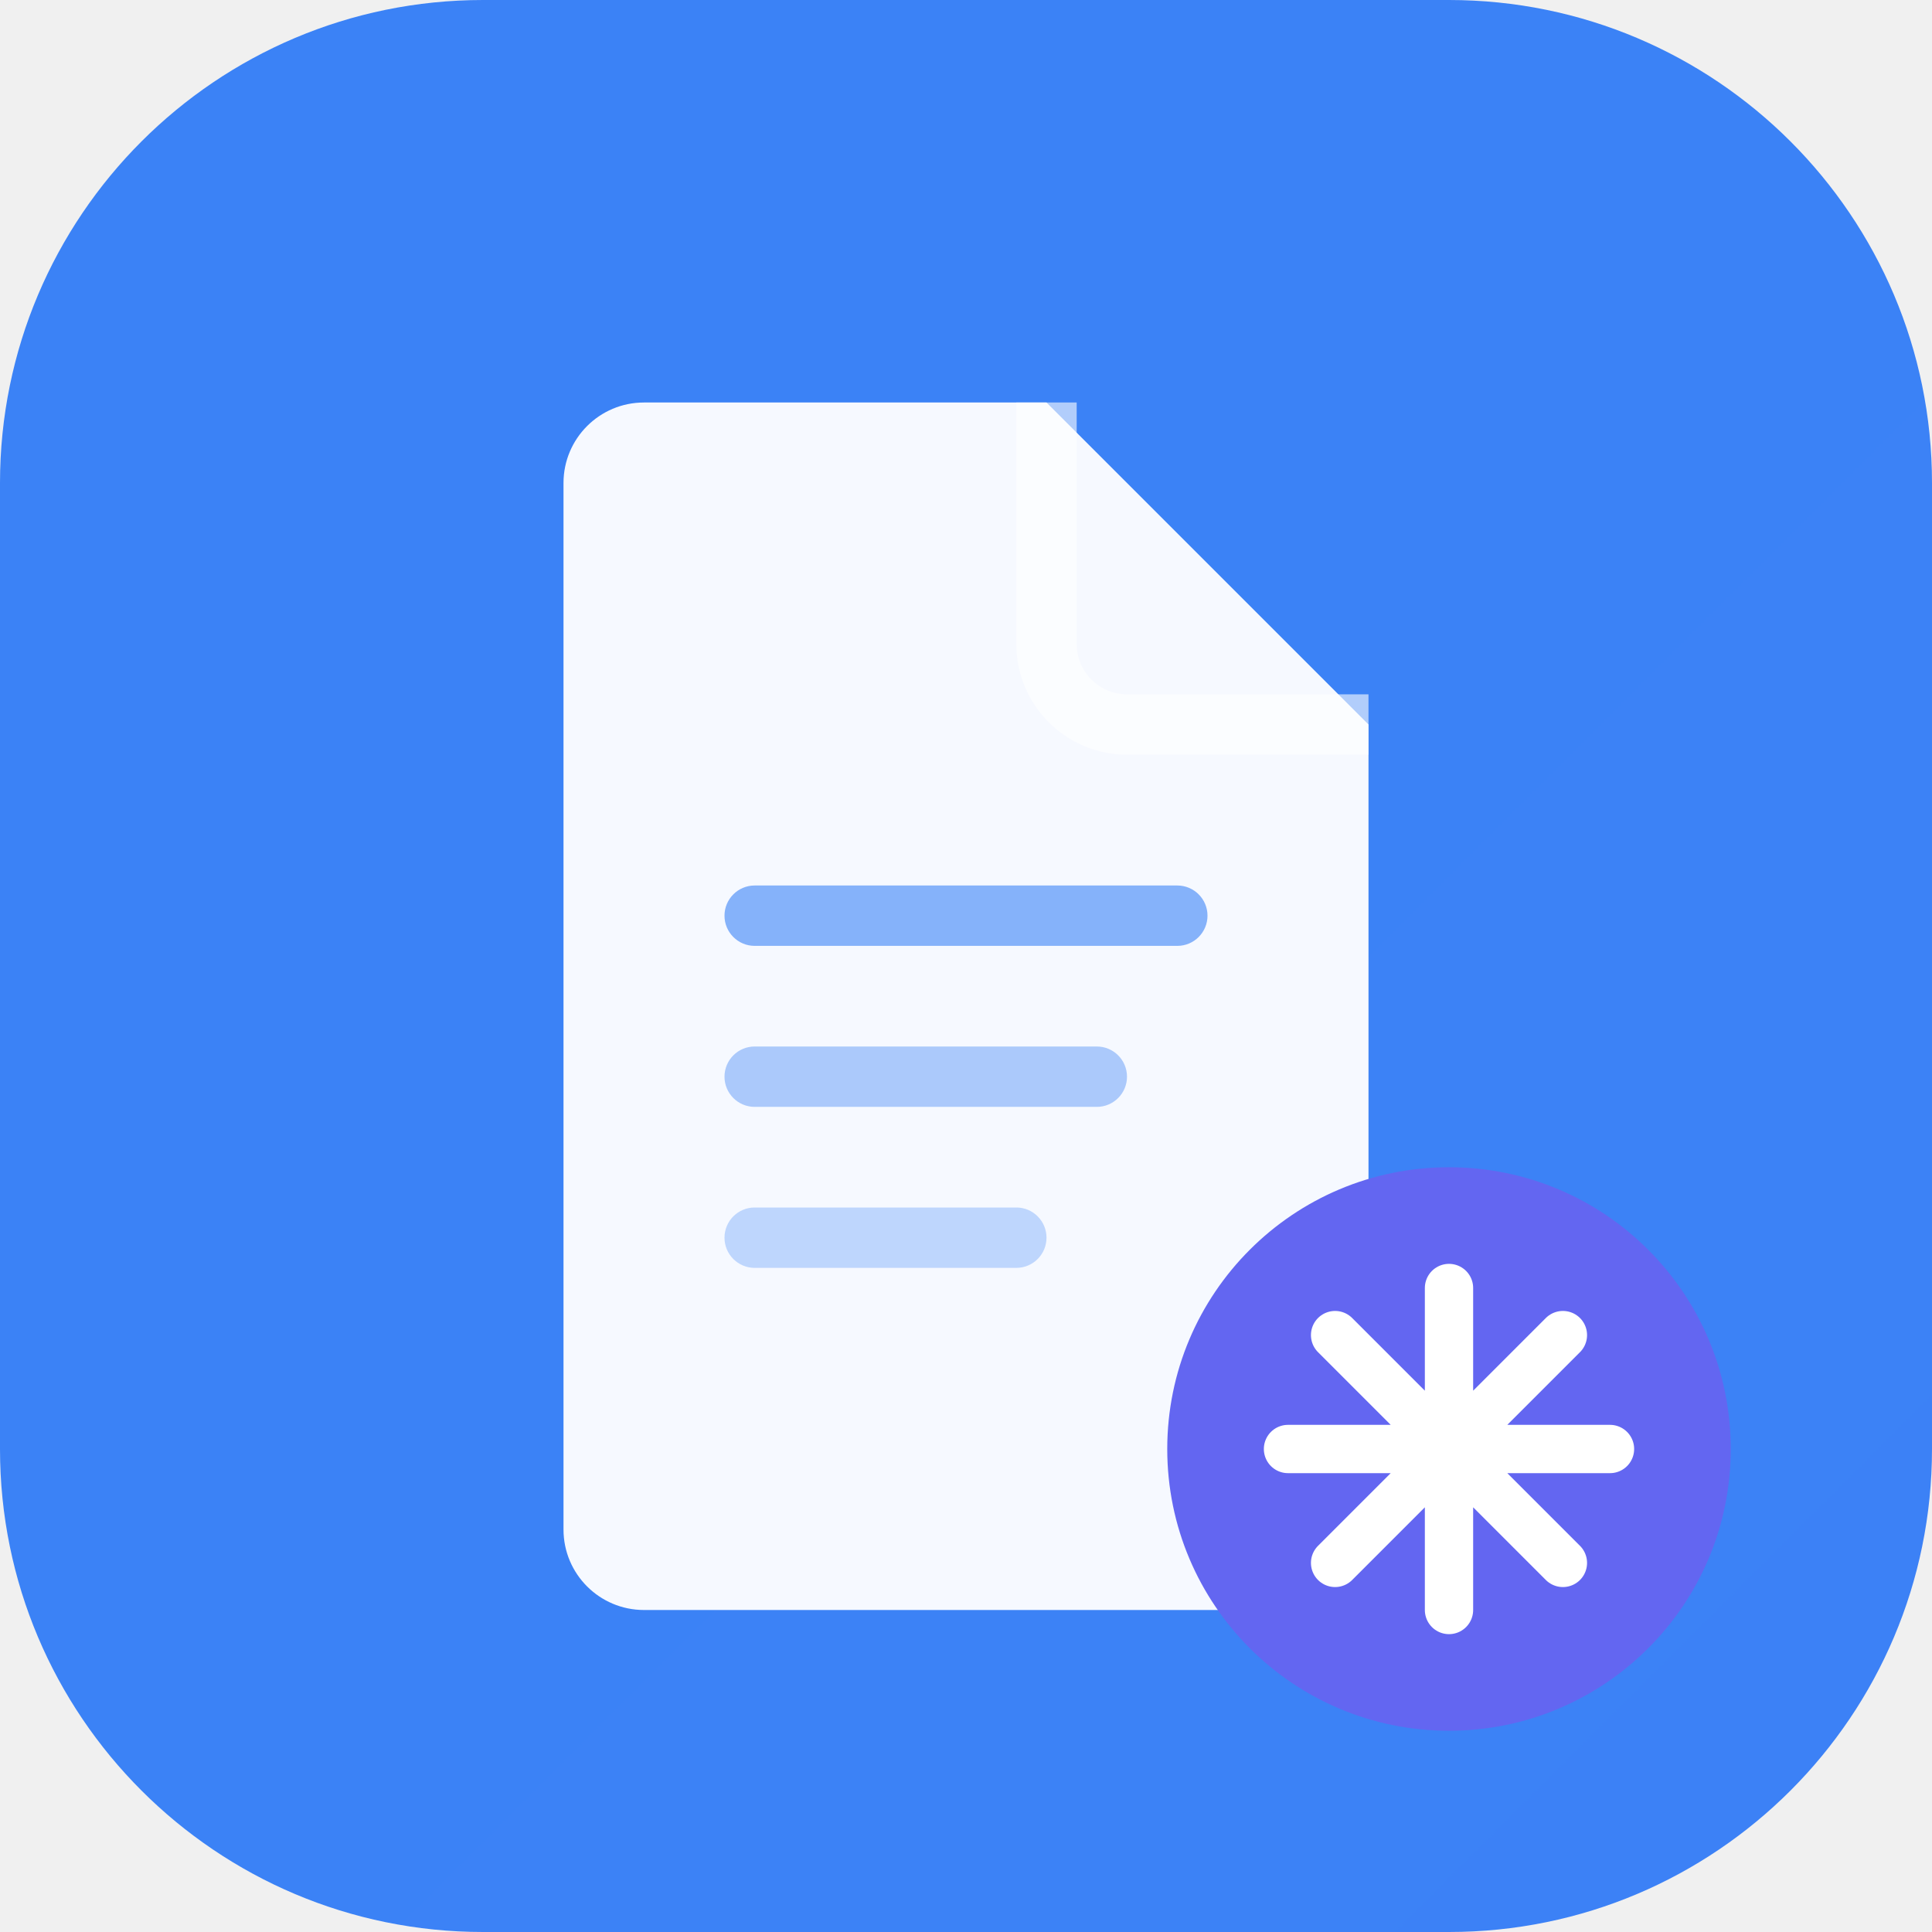
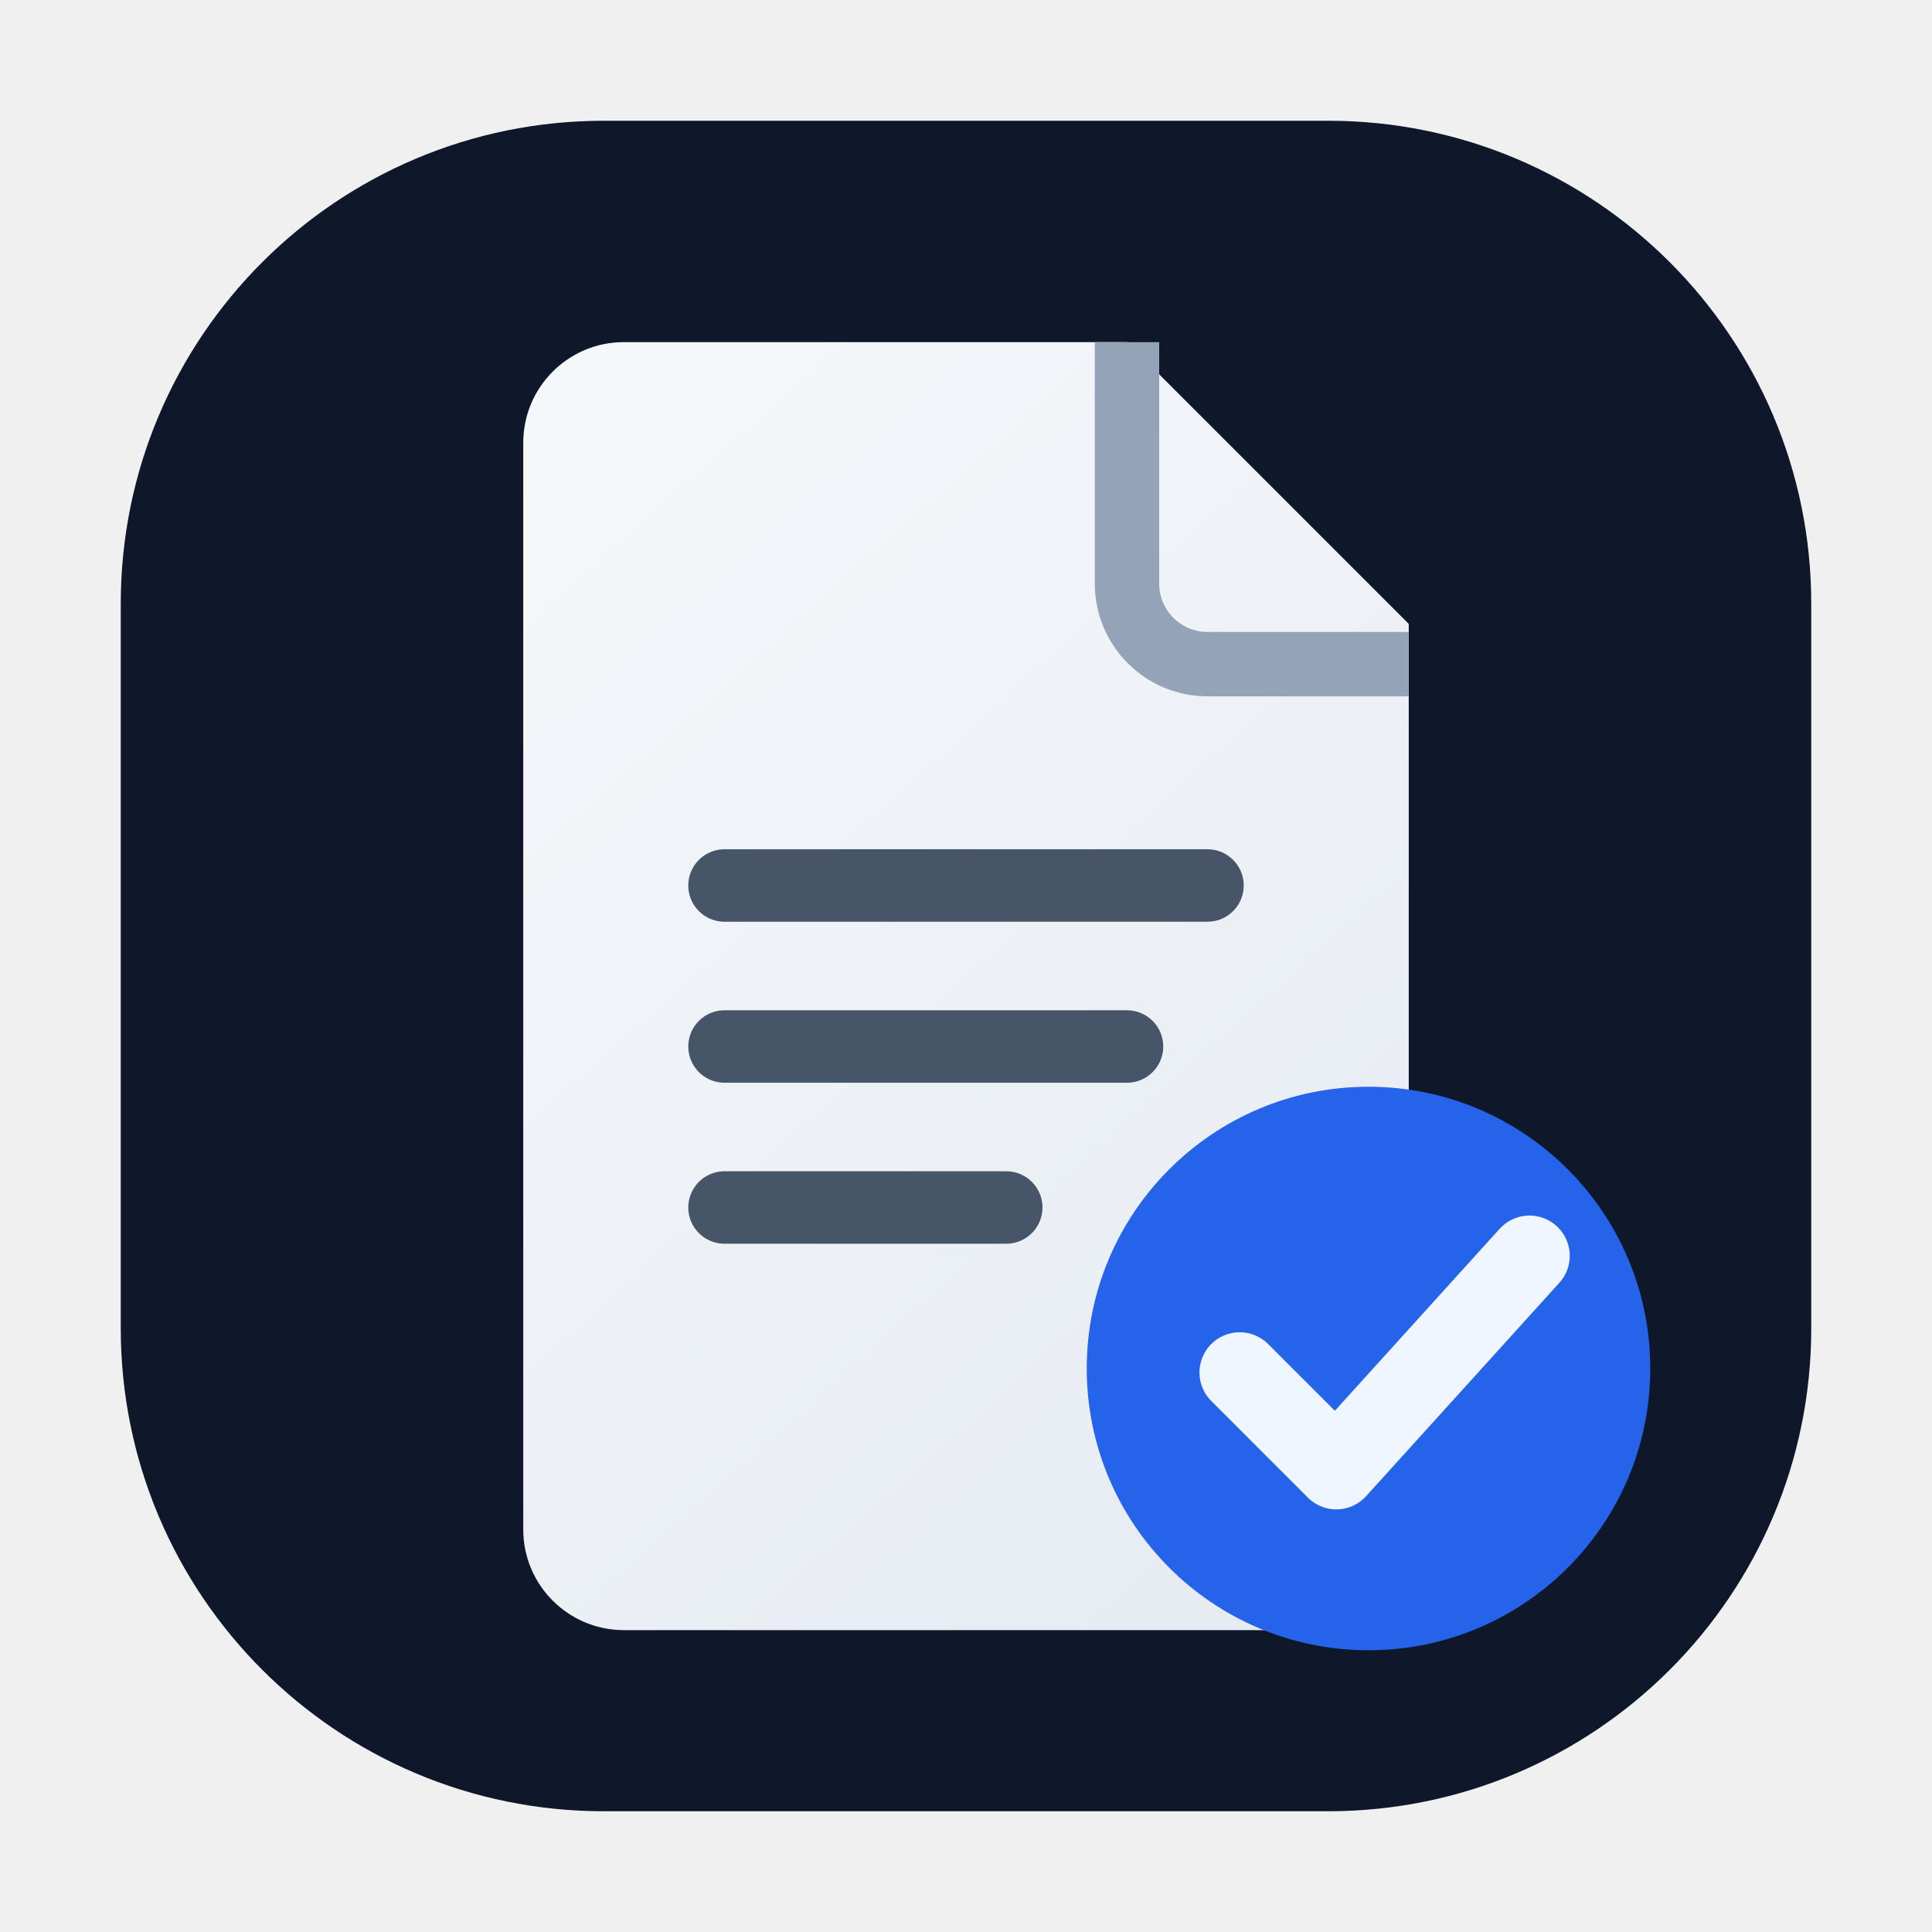
- <svg xmlns="http://www.w3.org/2000/svg" width="48" height="48" viewBox="0 0 48 48" fill="none">
-   <rect width="48" height="48" rx="12" fill="url(#grad)" />
-   <path d="M16 10h10l8 8v20a2 2 0 01-2 2H16a2 2 0 01-2-2V12a2 2 0 012-2z" fill="white" fill-opacity="0.95" />
-   <path d="M26 10v6a2 2 0 002 2h6" fill="none" stroke="white" stroke-opacity="0.6" stroke-width="1.5" />
-   <rect x="18" y="22" width="12" height="1.5" rx="0.75" fill="#3b82f6" fill-opacity="0.6" />
-   <rect x="18" y="26" width="10" height="1.5" rx="0.75" fill="#3b82f6" fill-opacity="0.4" />
-   <rect x="18" y="30" width="8" height="1.5" rx="0.75" fill="#3b82f6" fill-opacity="0.3" />
-   <circle cx="36" cy="36" r="7" fill="#6366f1" />
-   <path d="M36 32v8M32 36h8M33.17 33.17l5.66 5.66M38.83 33.17l-5.66 5.66" stroke="white" stroke-width="1.2" stroke-linecap="round" />
+ <svg xmlns="http://www.w3.org/2000/svg" width="48" height="48" viewBox="0 0 48 48" role="img" aria-label="이력서공방">
  <defs>
-     <linearGradient id="grad" x1="0" y1="0" x2="48" y2="48">
-       <stop stop-color="#3b82f6" />
-       <stop offset="1" stop-color="#6366f1" />
+     <linearGradient id="paper" x1="8" y1="6" x2="42" y2="44" gradientUnits="userSpaceOnUse">
+       <stop stop-color="#f8fafc" />
+       <stop offset="1" stop-color="#e2e8f0" />
    </linearGradient>
  </defs>
+   <rect x="3" y="3" width="42" height="42" rx="12" fill="#0f172a" />
+   <path d="M15 8.5h13l7 7V38a2.5 2.5 0 0 1-2.5 2.5h-17A2.5 2.5 0 0 1 13 38V11a2.5 2.5 0 0 1 2.5-2.5Z" fill="url(#paper)" />
+   <path d="M28 8.5v6a2 2 0 0 0 2 2h5" fill="none" stroke="#94a3b8" stroke-width="1.6" />
+   <path d="M18 22h12M18 26h10M18 30h7" stroke="#475569" stroke-width="1.8" stroke-linecap="round" />
+   <circle cx="34" cy="34" r="7" fill="#2563eb" />
+   <path d="M30.8 34.1 33.2 36.5 38 31.2" fill="none" stroke="#eff6ff" stroke-width="2" stroke-linecap="round" stroke-linejoin="round" />
</svg>
